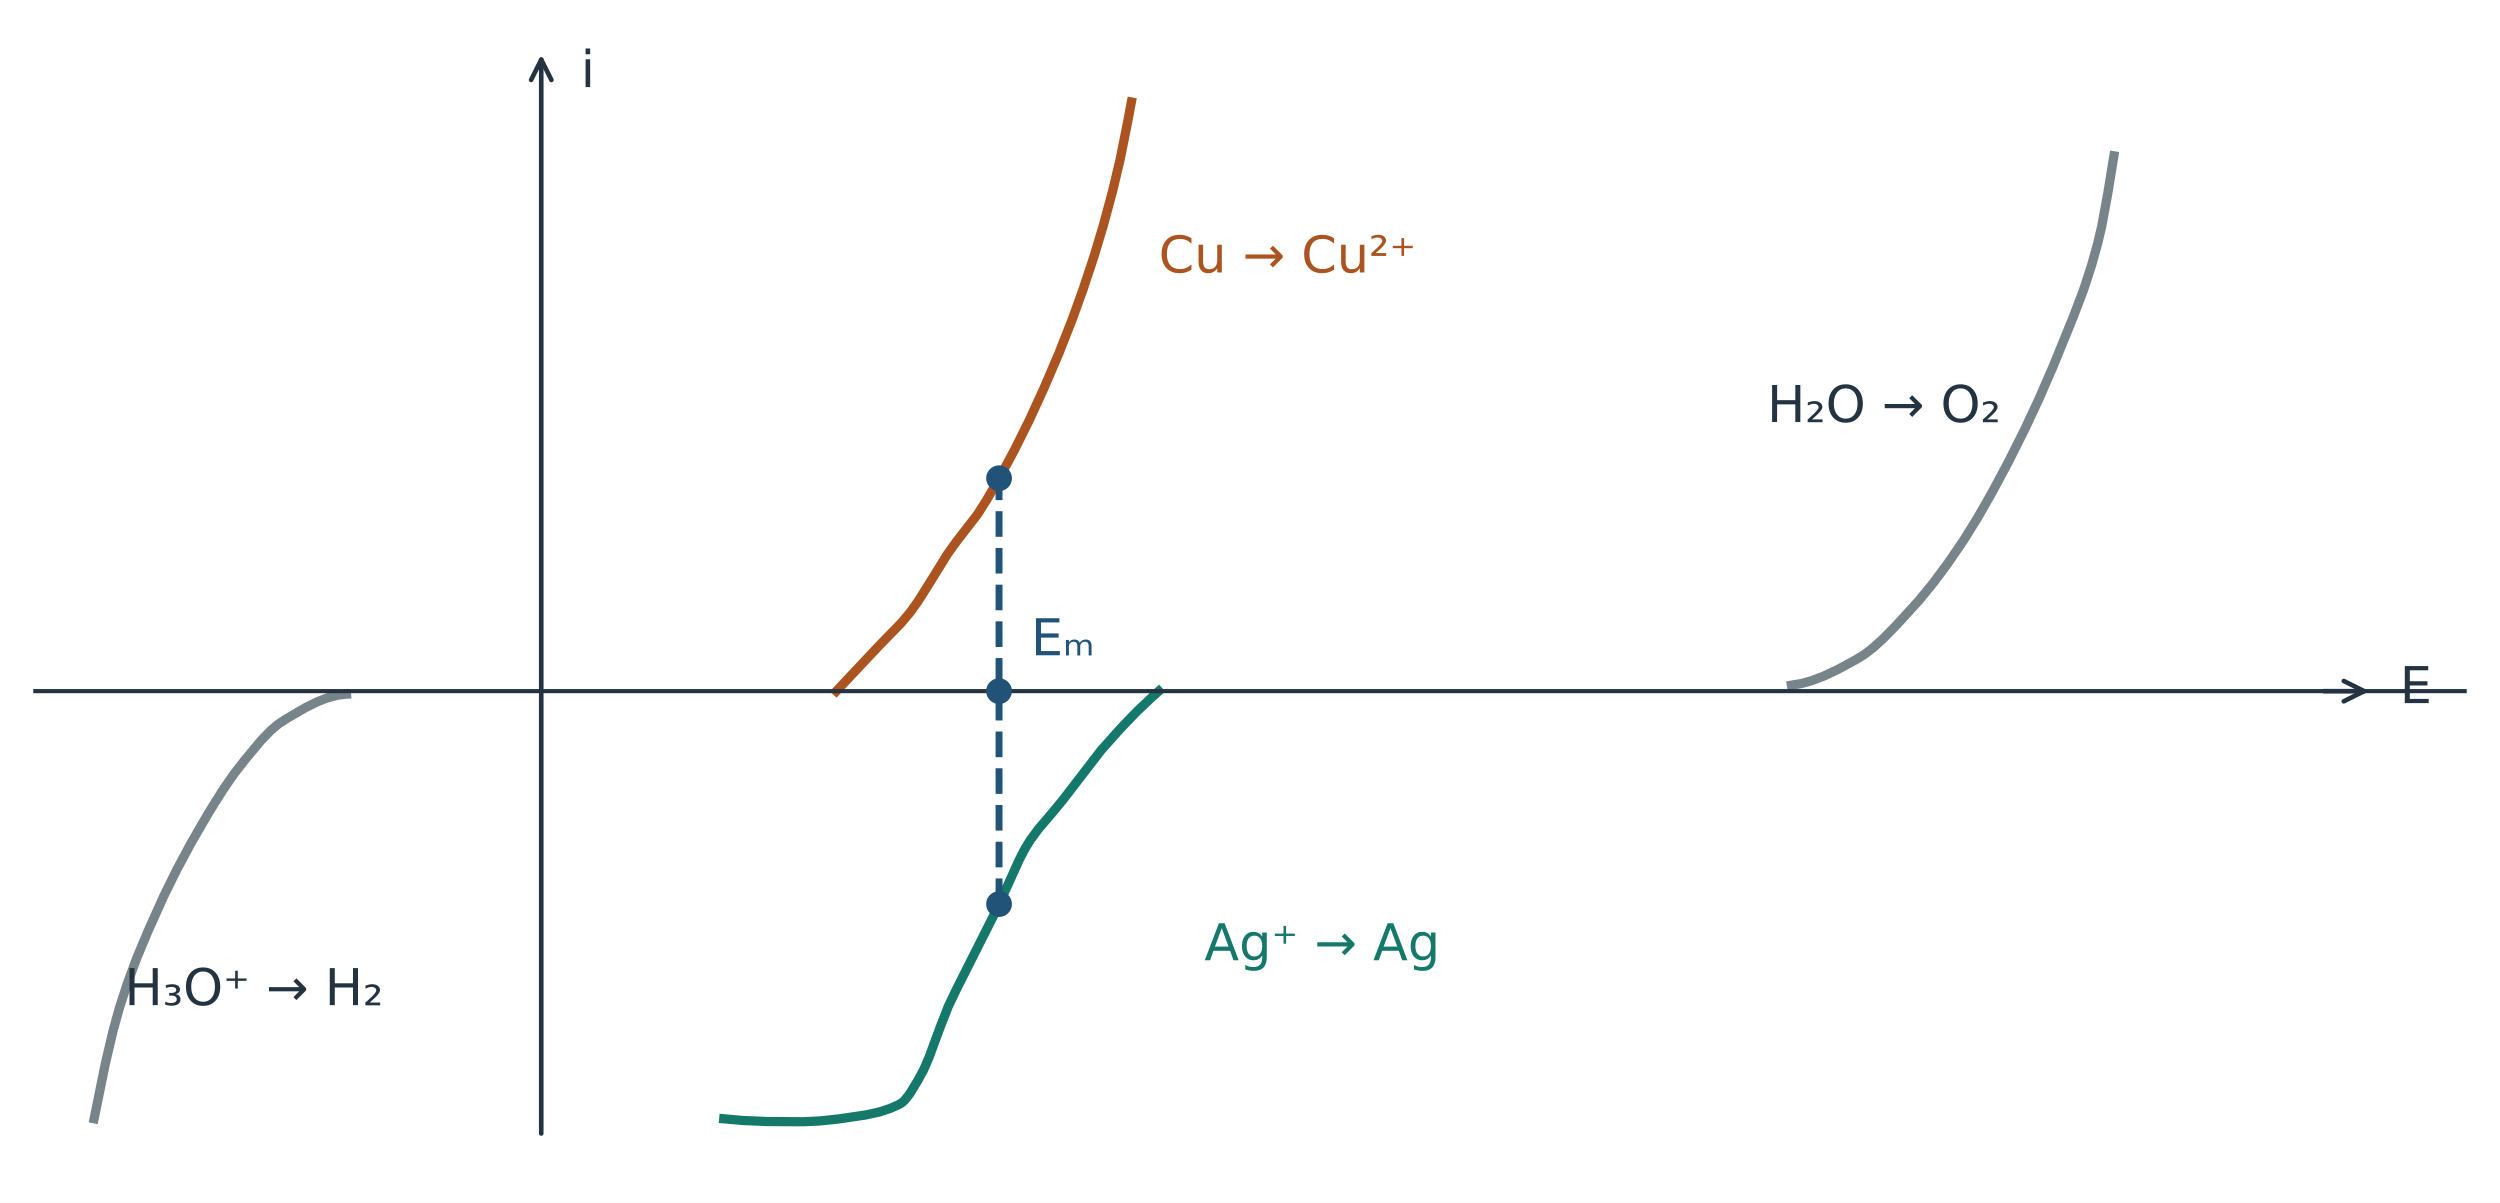
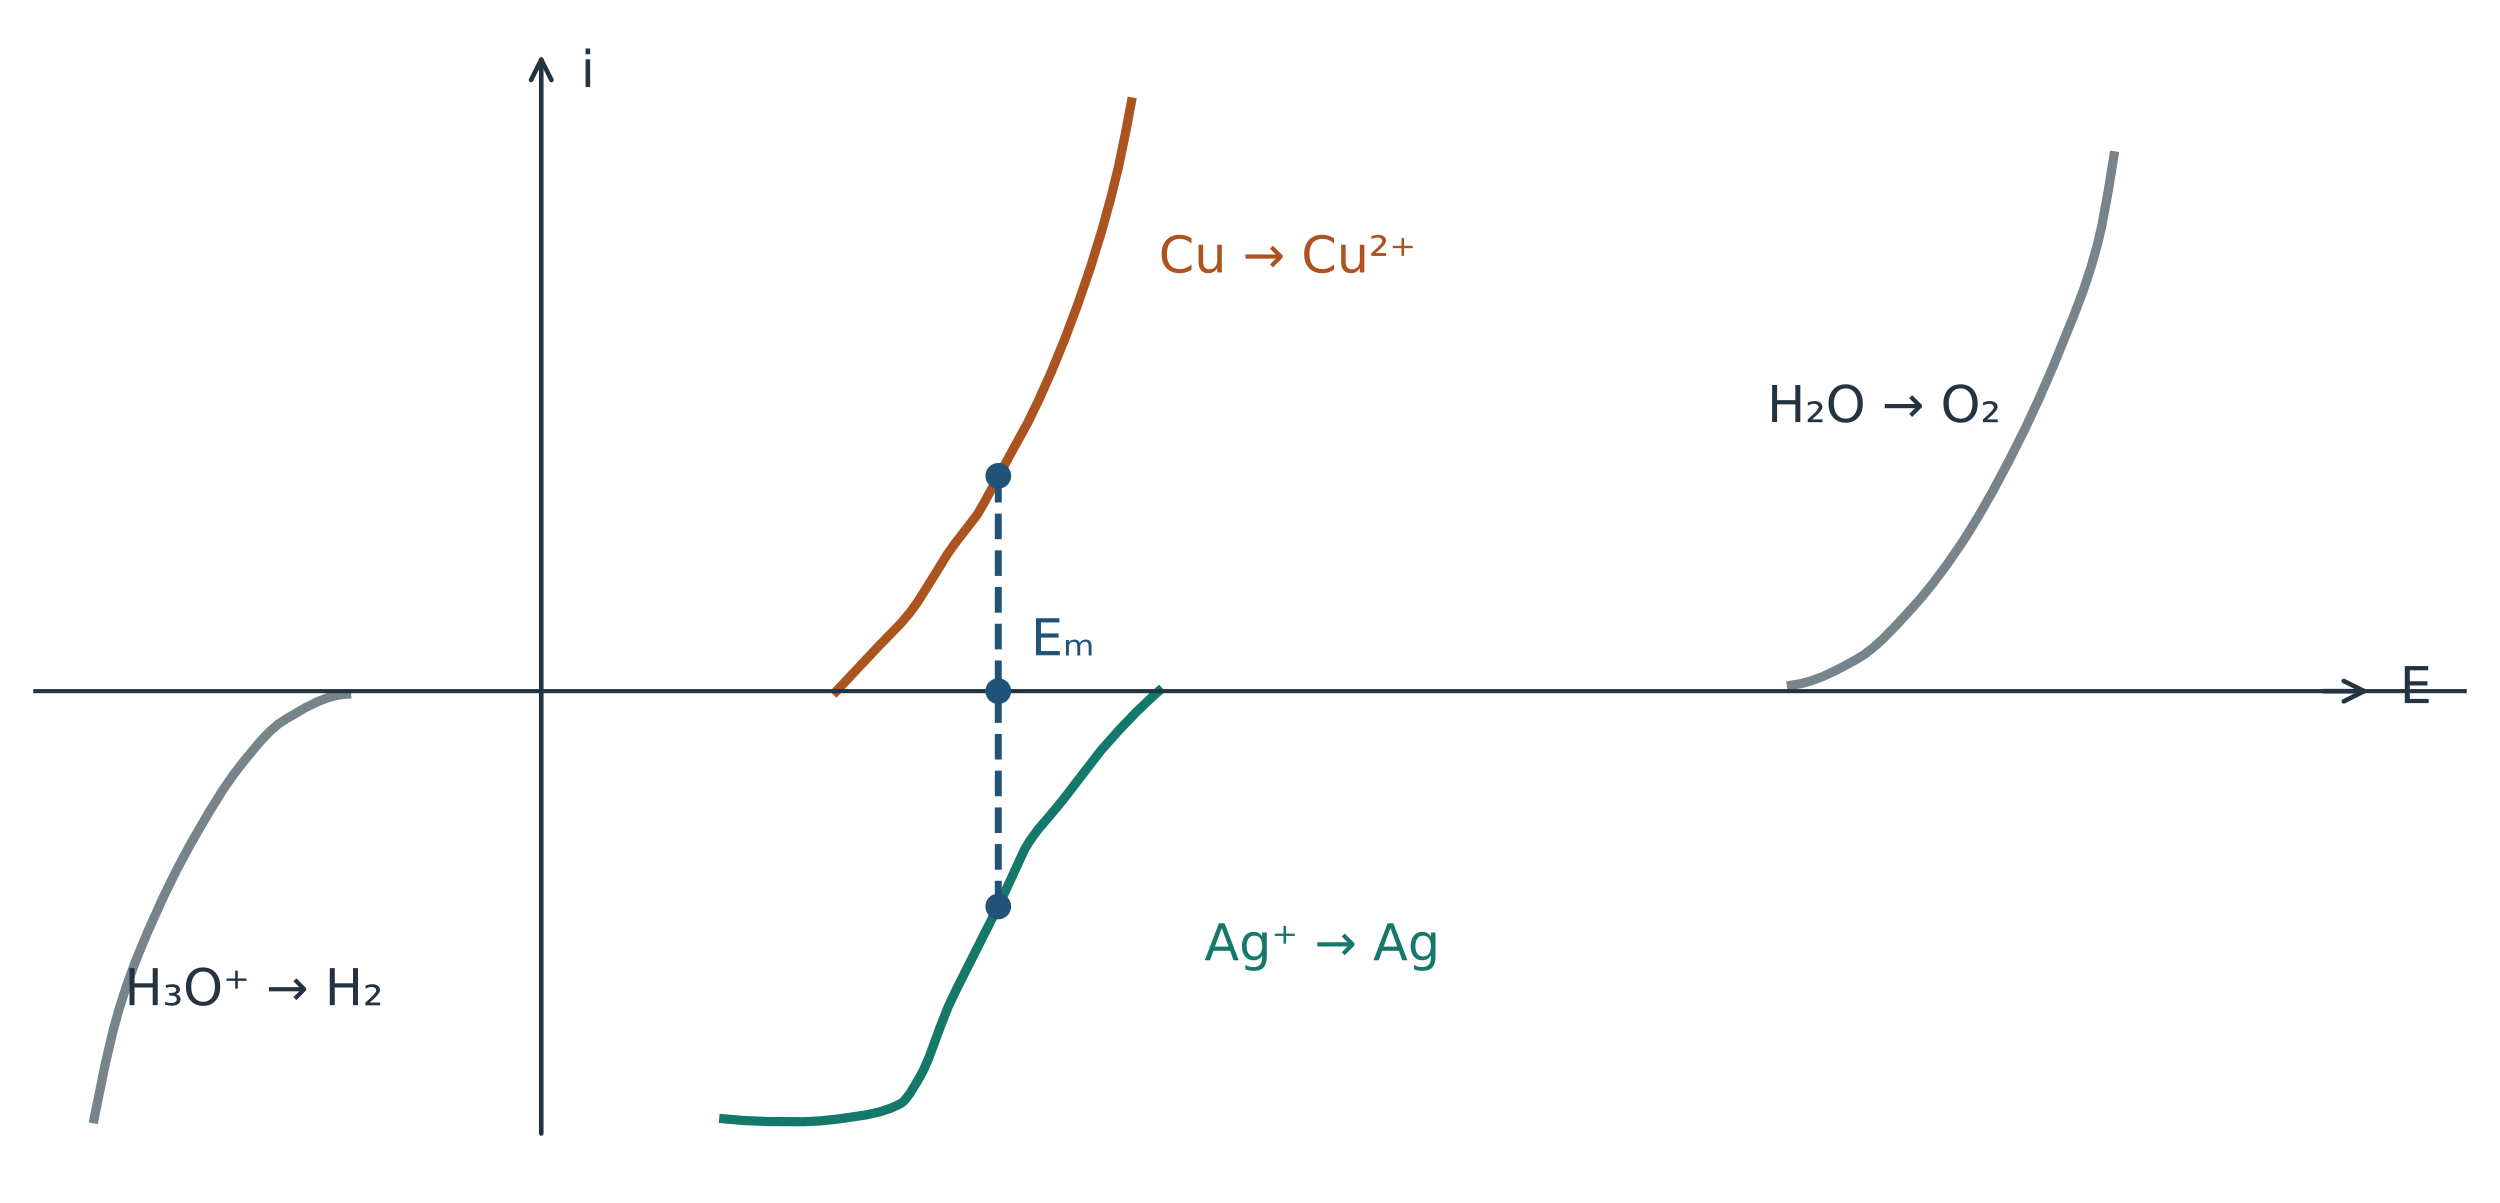
<svg xmlns="http://www.w3.org/2000/svg" xmlns:xlink="http://www.w3.org/1999/xlink" width="541.2pt" height="260.4pt" viewBox="0 0 541.2 260.4" version="1.1">
  <defs>
    <style type="text/css">*{stroke-linejoin: round; stroke-linecap: butt}</style>
  </defs>
  <g id="figure_1">
    <g id="patch_1">
      <path d="M 0 260.4  L 541.2 260.4  L 541.2 -0  L 0 -0  z " style="fill: #ffffff" />
    </g>
    <g id="axes_1">
      <g id="line2d_1">
        <path d="M 20.37 242.194  L 22.776 230.396  L 24.495 223.053  L 25.87 218.12  L 27.589 212.837  L 29.651 207.294  L 32.057 201.537  L 35.495 193.902  L 38.245 188.319  L 41.338 182.547  L 45.12 176.027  L 48.213 171.067  L 50.62 167.583  L 53.026 164.491  L 56.463 160.359  L 58.526 158.214  L 60.244 156.748  L 61.963 155.621  L 66.088 153.205  L 68.838 151.855  L 70.9 151.065  L 72.963 150.519  L 74.682 150.287  L 75.025 150.268  L 75.025 150.268  " clip-path="url(#p8191cb47b6)" style="fill: none; stroke: #77858b; stroke-width: 2; stroke-linecap: square" />
      </g>
      <g id="line2d_2">
-         <path d="M 181.044 149.621  L 190.284 139.8  L 195.104 134.849  L 197.113 132.451  L 198.72 130.198  L 201.13 126.372  L 205.147 119.88  L 207.156 117.099  L 211.575 111.398  L 213.584 108.242  L 216.396 103.375  L 219.61 97.418  L 222.823 90.951  L 226.037 83.937  L 229.251 76.43  L 232.063 69.286  L 234.473 62.611  L 236.884 55.336  L 238.892 48.645  L 240.901 41.188  L 242.508 34.4  L 244.115 26.376  L 244.918 22.089  L 244.918 22.089  " clip-path="url(#p8191cb47b6)" style="fill: none; stroke: #ac5420; stroke-width: 2; stroke-linecap: square" />
+         <path d="M 181.044 149.621  L 190.284 139.8  L 195.104 134.849  L 197.113 132.451  L 198.72 130.198  L 201.13 126.372  L 205.147 119.88  L 206.754 117.624  L 211.575 111.378  L 213.182 108.588  L 218.806 98.204  L 222.422 91.628  L 224.832 86.679  L 227.644 80.376  L 230.456 73.514  L 233.268 66.027  L 236.08 57.838  L 238.491 50.039  L 240.499 42.75  L 242.106 36.223  L 243.713 28.468  L 244.918 22.089  L 244.918 22.089  " clip-path="url(#p8191cb47b6)" style="fill: none; stroke: #ac5420; stroke-width: 2; stroke-linecap: square" />
      </g>
      <g id="line2d_3">
-         <path d="M 156.679 242.194  L 160.825 242.565  L 166.155 242.788  L 173.854 242.836  L 177.408 242.666  L 181.553 242.231  L 187.476 241.355  L 190.437 240.7  L 192.806 239.912  L 194.582 239.109  L 195.175 238.77  L 195.767 238.261  L 196.951 236.778  L 198.728 233.831  L 199.913 231.664  L 201.097 228.953  L 203.466 222.518  L 205.243 217.966  L 207.019 214.237  L 215.311 197.779  L 218.272 191.374  L 220.641 186.132  L 221.825 183.827  L 223.01 181.899  L 224.786 179.477  L 227.748 176.004  L 230.117 173.13  L 238.408 162.364  L 242.553 157.722  L 246.107 154.027  L 249.66 150.66  L 250.845 149.621  L 250.845 149.621  " clip-path="url(#p8191cb47b6)" style="fill: none; stroke: #14786a; stroke-width: 2; stroke-linecap: square" />
+         <path d="M 156.679 242.194  L 160.825 242.565  L 166.155 242.788  L 173.854 242.836  L 177.408 242.666  L 181.553 242.231  L 187.476 241.355  L 190.437 240.7  L 192.806 239.912  L 194.582 239.109  L 195.175 238.77  L 195.767 238.261  L 196.951 236.778  L 198.728 233.831  L 199.913 231.664  L 201.097 228.953  L 203.466 222.518  L 205.243 217.966  L 207.019 214.233  L 216.495 195.417  L 221.825 183.831  L 223.01 181.898  L 224.786 179.473  L 227.748 176.003  L 230.117 173.13  L 238.408 162.364  L 242.553 157.722  L 246.107 154.027  L 249.66 150.66  L 250.845 149.621  L 250.845 149.621  " clip-path="url(#p8191cb47b6)" style="fill: none; stroke: #14786a; stroke-width: 2; stroke-linecap: square" />
      </g>
      <g id="line2d_4">
        <path d="M 387.813 148.326  L 390.008 147.957  L 392.203 147.346  L 394.837 146.346  L 397.91 144.897  L 401.861 142.749  L 403.617 141.666  L 405.373 140.325  L 407.568 138.352  L 410.641 135.219  L 415.47 129.924  L 418.543 126.153  L 421.616 122.021  L 425.128 116.893  L 428.201 111.933  L 431.274 106.55  L 434.786 99.975  L 438.298 92.981  L 441.371 86.415  L 444.444 79.356  L 448.834 68.573  L 451.029 62.8  L 452.785 57.431  L 454.102 52.723  L 454.98 48.984  L 456.297 41.855  L 457.614 33.742  L 457.614 33.742  " clip-path="url(#p8191cb47b6)" style="fill: none; stroke: #77858b; stroke-width: 2; stroke-linecap: square" />
      </g>
      <g id="line2d_5">
        <path d="M 7.2 149.621  L 534 149.621  " clip-path="url(#p8191cb47b6)" style="fill: none; stroke: #243341; stroke-width: 0.9; stroke-linecap: square" />
      </g>
      <g id="line2d_6">
-         <path d="M 216.274 195.713  L 216.274 103.528  " clip-path="url(#p8191cb47b6)" style="fill: none; stroke-dasharray: 5.55,2.4; stroke-dashoffset: 0; stroke: #215378; stroke-width: 1.5" />
+         <path d="M 216.109 196.231  L 216.109 103.01  " clip-path="url(#p8191cb47b6)" style="fill: none; stroke-dasharray: 5.55,2.4; stroke-dashoffset: 0; stroke: #215378; stroke-width: 1.5" />
      </g>
      <g id="patch_2">
        <path d="M 503.077 149.621  Q 507.989 149.621 511.784 149.621  " style="fill: none; stroke: #243341; stroke-linecap: round" />
        <path d="M 507.384 147.421  L 511.784 149.621  L 507.384 151.821  " style="fill: none; stroke: #243341; stroke-linecap: round" />
      </g>
      <g id="patch_3">
        <path d="M 117.169 245.376  Q 117.169 128.584 117.169 12.91  " style="fill: none; stroke: #243341; stroke-linecap: round" />
        <path d="M 114.969 17.31  L 117.169 12.91  L 119.369 17.31  " style="fill: none; stroke: #243341; stroke-linecap: round" />
      </g>
      <g id="text_1">
        <g style="fill: #ac5420" transform="translate(250.8448 58.98937) scale(0.11 -0.11)">
          <defs>
            <path id="DejaVuSans-43" d="M 4122 4306  L 4122 3641  Q 3803 3938 3442 4084  Q 3081 4231 2675 4231  Q 1875 4231 1450 3742  Q 1025 3253 1025 2328  Q 1025 1406 1450 917  Q 1875 428 2675 428  Q 3081 428 3442 575  Q 3803 722 4122 1019  L 4122 359  Q 3791 134 3420 21  Q 3050 -91 2638 -91  Q 1578 -91 968 557  Q 359 1206 359 2328  Q 359 3453 968 4101  Q 1578 4750 2638 4750  Q 3056 4750 3426 4639  Q 3797 4528 4122 4306  z " transform="scale(0.015625)" />
            <path id="DejaVuSans-75" d="M 544 1381  L 544 3500  L 1119 3500  L 1119 1403  Q 1119 906 1312 657  Q 1506 409 1894 409  Q 2359 409 2629 706  Q 2900 1003 2900 1516  L 2900 3500  L 3475 3500  L 3475 0  L 2900 0  L 2900 538  Q 2691 219 2414 64  Q 2138 -91 1772 -91  Q 1169 -91 856 284  Q 544 659 544 1381  z M 1991 3584  L 1991 3584  z " transform="scale(0.015625)" />
            <path id="DejaVuSans-20" transform="scale(0.015625)" />
            <path id="DejaVuSans-2192" d="M 5050 2147  L 5050 1866  L 3822 638  L 3447 1013  L 4175 1741  L 366 1741  L 366 2272  L 4175 2272  L 3447 3000  L 3822 3375  L 5050 2147  z " transform="scale(0.015625)" />
            <path id="DejaVuSans-b2" d="M 838 2444  L 2163 2444  L 2163 2088  L 294 2088  L 294 2431  Q 400 2528 597 2703  Q 1672 3656 1672 3950  Q 1672 4156 1509 4282  Q 1347 4409 1081 4409  Q 919 4409 728 4354  Q 538 4300 313 4191  L 313 4575  Q 553 4663 761 4706  Q 969 4750 1147 4750  Q 1600 4750 1872 4544  Q 2144 4338 2144 4000  Q 2144 3566 1109 2678  Q 934 2528 838 2444  z " transform="scale(0.015625)" />
            <path id="DejaVuSans-207a" d="M 1853 4334  L 1853 3359  L 2950 3359  L 2950 3063  L 1853 3063  L 1853 2088  L 1525 2088  L 1525 3063  L 428 3063  L 428 3359  L 1525 3359  L 1525 4334  L 1853 4334  z " transform="scale(0.015625)" />
          </defs>
          <use xlink:href="#DejaVuSans-43" />
          <use xlink:href="#DejaVuSans-75" transform="translate(69.82422 0)" />
          <use xlink:href="#DejaVuSans-20" transform="translate(133.2031 0)" />
          <use xlink:href="#DejaVuSans-2192" transform="translate(164.9902 0)" />
          <use xlink:href="#DejaVuSans-20" transform="translate(248.7793 0)" />
          <use xlink:href="#DejaVuSans-43" transform="translate(280.5664 0)" />
          <use xlink:href="#DejaVuSans-75" transform="translate(350.3906 0)" />
          <use xlink:href="#DejaVuSans-b2" transform="translate(413.7695 0)" />
          <use xlink:href="#DejaVuSans-207a" transform="translate(453.8574 0)" />
        </g>
      </g>
      <g id="text_2">
        <g style="fill: #14786a" transform="translate(260.7223 207.8838) scale(0.11 -0.11)">
          <defs>
            <path id="DejaVuSans-41" d="M 2188 4044  L 1331 1722  L 3047 1722  L 2188 4044  z M 1831 4666  L 2547 4666  L 4325 0  L 3669 0  L 3244 1197  L 1141 1197  L 716 0  L 50 0  L 1831 4666  z " transform="scale(0.015625)" />
            <path id="DejaVuSans-67" d="M 2906 1791  Q 2906 2416 2648 2759  Q 2391 3103 1925 3103  Q 1463 3103 1205 2759  Q 947 2416 947 1791  Q 947 1169 1205 825  Q 1463 481 1925 481  Q 2391 481 2648 825  Q 2906 1169 2906 1791  z M 3481 434  Q 3481 -459 3084 -895  Q 2688 -1331 1869 -1331  Q 1566 -1331 1297 -1286  Q 1028 -1241 775 -1147  L 775 -588  Q 1028 -725 1275 -790  Q 1522 -856 1778 -856  Q 2344 -856 2625 -561  Q 2906 -266 2906 331  L 2906 616  Q 2728 306 2450 153  Q 2172 0 1784 0  Q 1141 0 747 490  Q 353 981 353 1791  Q 353 2603 747 3093  Q 1141 3584 1784 3584  Q 2172 3584 2450 3431  Q 2728 3278 2906 2969  L 2906 3500  L 3481 3500  L 3481 434  z " transform="scale(0.015625)" />
          </defs>
          <use xlink:href="#DejaVuSans-41" />
          <use xlink:href="#DejaVuSans-67" transform="translate(68.4082 0)" />
          <use xlink:href="#DejaVuSans-207a" transform="translate(131.8848 0)" />
          <use xlink:href="#DejaVuSans-20" transform="translate(184.668 0)" />
          <use xlink:href="#DejaVuSans-2192" transform="translate(216.4551 0)" />
          <use xlink:href="#DejaVuSans-20" transform="translate(300.2441 0)" />
          <use xlink:href="#DejaVuSans-41" transform="translate(332.0312 0)" />
          <use xlink:href="#DejaVuSans-67" transform="translate(400.4395 0)" />
        </g>
      </g>
      <g id="text_3">
        <g style="fill: #243341" transform="translate(382.5447 91.35773) scale(0.11 -0.11)">
          <defs>
            <path id="DejaVuSans-48" d="M 628 4666  L 1259 4666  L 1259 2753  L 3553 2753  L 3553 4666  L 4184 4666  L 4184 0  L 3553 0  L 3553 2222  L 1259 2222  L 1259 0  L 628 0  L 628 4666  z " transform="scale(0.015625)" />
            <path id="DejaVuSans-2082" d="M 838 332  L 2163 332  L 2163 -24  L 294 -24  L 294 319  Q 400 416 597 591  Q 1672 1544 1672 1838  Q 1672 2044 1509 2170  Q 1347 2297 1081 2297  Q 919 2297 728 2242  Q 538 2188 313 2079  L 313 2463  Q 553 2551 761 2594  Q 969 2638 1147 2638  Q 1600 2638 1872 2432  Q 2144 2226 2144 1888  Q 2144 1454 1109 566  Q 934 416 838 332  z " transform="scale(0.015625)" />
            <path id="DejaVuSans-4f" d="M 2522 4238  Q 1834 4238 1429 3725  Q 1025 3213 1025 2328  Q 1025 1447 1429 934  Q 1834 422 2522 422  Q 3209 422 3611 934  Q 4013 1447 4013 2328  Q 4013 3213 3611 3725  Q 3209 4238 2522 4238  z M 2522 4750  Q 3503 4750 4090 4092  Q 4678 3434 4678 2328  Q 4678 1225 4090 567  Q 3503 -91 2522 -91  Q 1538 -91 948 565  Q 359 1222 359 2328  Q 359 3434 948 4092  Q 1538 4750 2522 4750  z " transform="scale(0.015625)" />
          </defs>
          <use xlink:href="#DejaVuSans-48" />
          <use xlink:href="#DejaVuSans-2082" transform="translate(75.19531 0)" />
          <use xlink:href="#DejaVuSans-4f" transform="translate(115.2832 0)" />
          <use xlink:href="#DejaVuSans-20" transform="translate(193.9941 0)" />
          <use xlink:href="#DejaVuSans-2192" transform="translate(225.7812 0)" />
          <use xlink:href="#DejaVuSans-20" transform="translate(309.5703 0)" />
          <use xlink:href="#DejaVuSans-4f" transform="translate(341.3574 0)" />
          <use xlink:href="#DejaVuSans-2082" transform="translate(420.0684 0)" />
        </g>
      </g>
      <g id="text_4">
        <g style="fill: #243341" transform="translate(26.95498 217.5943) scale(0.11 -0.11)">
          <defs>
            <path id="DejaVuSans-2083" d="M 1638 1388  Q 1925 1332 2083 1161  Q 2241 991 2241 735  Q 2241 347 1944 138  Q 1647 -71 1094 -71  Q 916 -71 720 -38  Q 525 -6 306 57  L 306 435  Q 469 351 655 310  Q 841 269 1050 269  Q 1391 269 1578 392  Q 1766 516 1766 735  Q 1766 966 1592 1085  Q 1419 1204 1081 1204  L 813 1204  L 813 1541  L 1106 1541  Q 1400 1541 1551 1639  Q 1703 1738 1703 1926  Q 1703 2107 1547 2202  Q 1391 2297 1094 2297  Q 969 2297 809 2269  Q 650 2241 397 2169  L 397 2529  Q 625 2582 825 2610  Q 1025 2638 1197 2638  Q 1647 2638 1911 2453  Q 2175 2269 2175 1960  Q 2175 1744 2034 1594  Q 1894 1444 1638 1388  z " transform="scale(0.015625)" />
          </defs>
          <use xlink:href="#DejaVuSans-48" />
          <use xlink:href="#DejaVuSans-2083" transform="translate(75.19531 0)" />
          <use xlink:href="#DejaVuSans-4f" transform="translate(115.2832 0)" />
          <use xlink:href="#DejaVuSans-207a" transform="translate(193.9941 0)" />
          <use xlink:href="#DejaVuSans-20" transform="translate(246.7773 0)" />
          <use xlink:href="#DejaVuSans-2192" transform="translate(278.5645 0)" />
          <use xlink:href="#DejaVuSans-20" transform="translate(362.3535 0)" />
          <use xlink:href="#DejaVuSans-48" transform="translate(394.1406 0)" />
          <use xlink:href="#DejaVuSans-2082" transform="translate(469.3359 0)" />
        </g>
      </g>
      <g id="text_5">
        <g style="fill: #243341" transform="translate(519.5125 152.2102) scale(0.11 -0.11)">
          <defs>
            <path id="DejaVuSans-45" d="M 628 4666  L 3578 4666  L 3578 4134  L 1259 4134  L 1259 2753  L 3481 2753  L 3481 2222  L 1259 2222  L 1259 531  L 3634 531  L 3634 0  L 628 0  L 628 4666  z " transform="scale(0.015625)" />
          </defs>
          <use xlink:href="#DejaVuSans-45" />
        </g>
      </g>
      <g id="text_6">
        <g style="fill: #243341" transform="translate(125.7299 18.85261) scale(0.11 -0.11)">
          <defs>
            <path id="DejaVuSans-69" d="M 603 3500  L 1178 3500  L 1178 0  L 603 0  L 603 3500  z M 603 4863  L 1178 4863  L 1178 4134  L 603 4134  L 603 4863  z " transform="scale(0.015625)" />
          </defs>
          <use xlink:href="#DejaVuSans-69" />
        </g>
      </g>
      <g id="text_7">
        <g style="fill: #215378" transform="translate(223.1878 141.8524) scale(0.11 -0.11)">
          <defs>
            <path id="DejaVuSans-2098" d="M 2156 1082  L 2156 -24  L 1794 -24  L 1794 1147  Q 1794 1432 1681 1568  Q 1569 1704 1334 1704  Q 1056 1704 893 1536  Q 731 1369 731 1082  L 731 -24  L 366 -24  L 366 1935  L 731 1935  L 731 1632  Q 853 1810 1026 1896  Q 1200 1982 1441 1982  Q 1678 1982 1847 1874  Q 2016 1766 2097 1560  Q 2231 1776 2420 1879  Q 2609 1982 2866 1982  Q 3213 1982 3398 1768  Q 3584 1554 3584 1160  L 3584 -24  L 3222 -24  L 3222 1147  Q 3222 1429 3109 1566  Q 2997 1704 2766 1704  Q 2484 1704 2320 1536  Q 2156 1369 2156 1082  z " transform="scale(0.015625)" />
          </defs>
          <use xlink:href="#DejaVuSans-45" />
          <use xlink:href="#DejaVuSans-2098" transform="translate(63.18359 0)" />
        </g>
      </g>
      <g id="PathCollection_1">
        <defs>
          <path id="m40a2f8f7f2" d="M 0 2.291  C 0.608 2.291 1.191 2.05 1.62 1.62  C 2.05 1.191 2.291 0.608 2.291 0  C 2.291 -0.608 2.05 -1.191 1.62 -1.62  C 1.191 -2.05 0.608 -2.291 0 -2.291  C -0.608 -2.291 -1.191 -2.05 -1.62 -1.62  C -2.05 -1.191 -2.291 -0.608 -2.291 0  C -2.291 0.608 -2.05 1.191 -1.62 1.62  C -1.191 2.05 -0.608 2.291 0 2.291  z " style="stroke: #215378" />
        </defs>
        <g clip-path="url(#p8191cb47b6)">
-           <use xlink:href="#m40a2f8f7f2" x="216.274" y="195.713" style="fill: #215378; stroke: #215378" />
-           <use xlink:href="#m40a2f8f7f2" x="216.274" y="149.621" style="fill: #215378; stroke: #215378" />
-           <use xlink:href="#m40a2f8f7f2" x="216.274" y="103.528" style="fill: #215378; stroke: #215378" />
+           <use xlink:href="#m40a2f8f7f2" x="216.109" y="196.231" style="fill: #215378; stroke: #215378" />
+           <use xlink:href="#m40a2f8f7f2" x="216.109" y="149.621" style="fill: #215378; stroke: #215378" />
+           <use xlink:href="#m40a2f8f7f2" x="216.109" y="103.01" style="fill: #215378; stroke: #215378" />
        </g>
      </g>
    </g>
  </g>
  <defs>
    <clipPath id="p8191cb47b6">
      <rect x="7.2" y="7.2" width="526.8" height="246" />
    </clipPath>
  </defs>
</svg>
